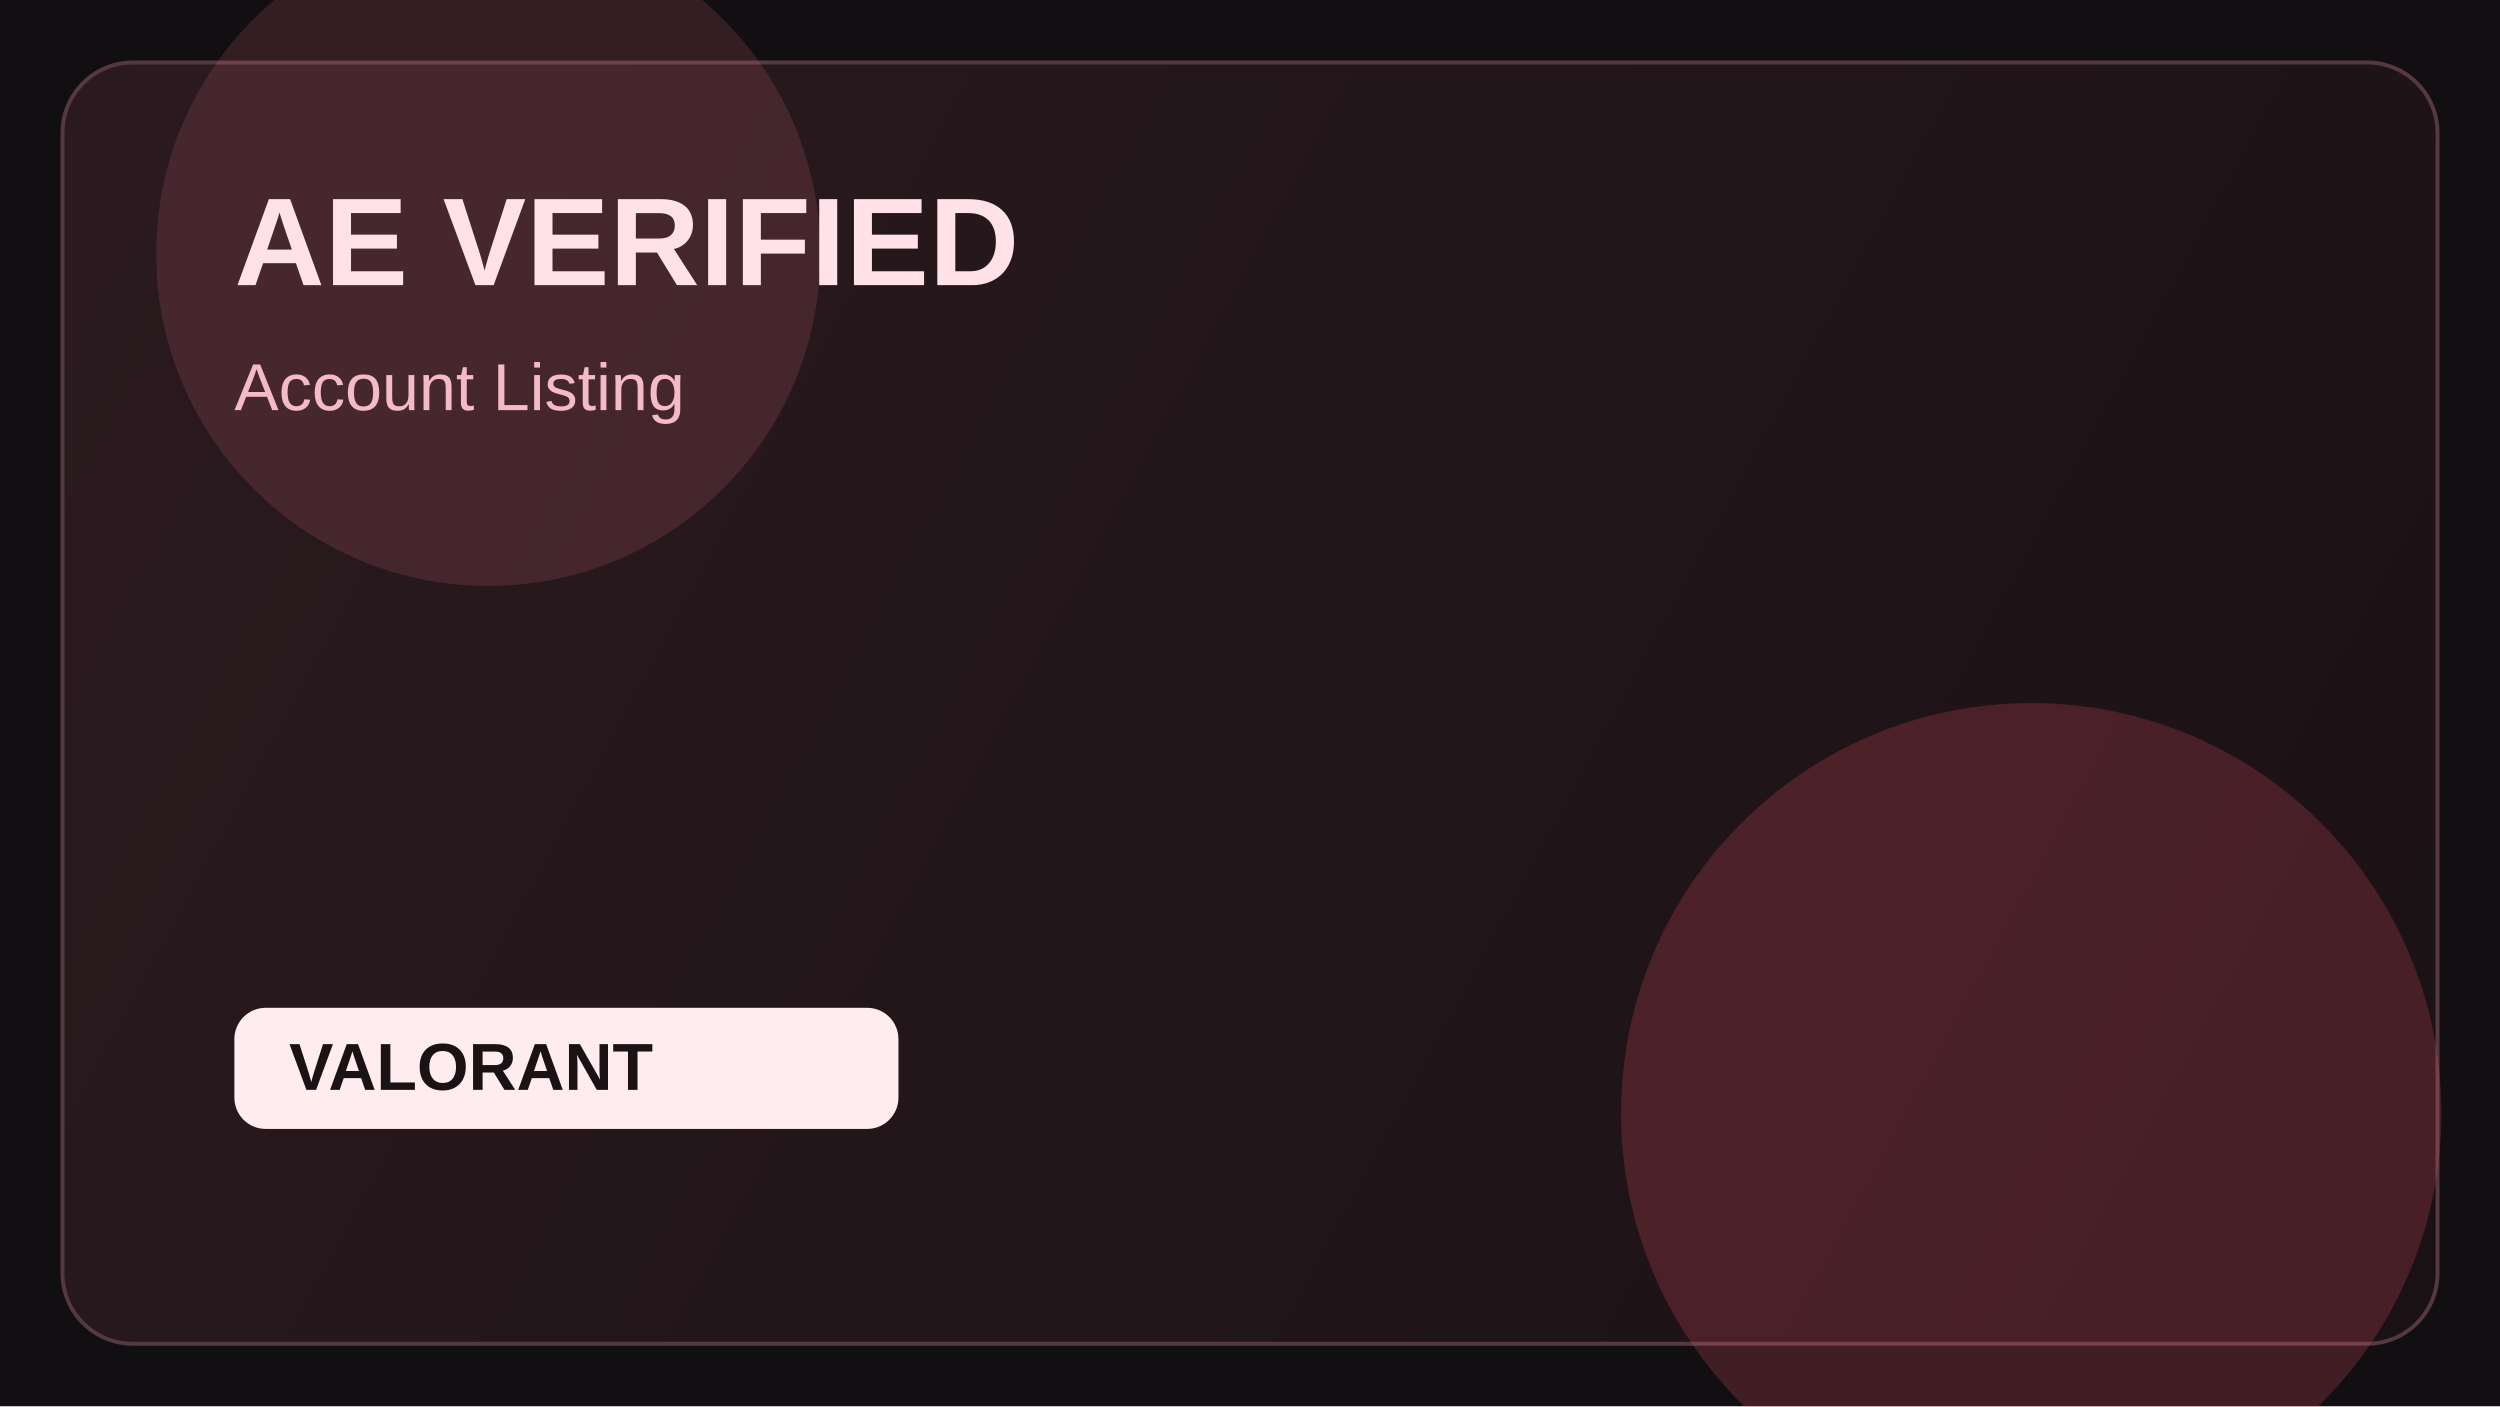
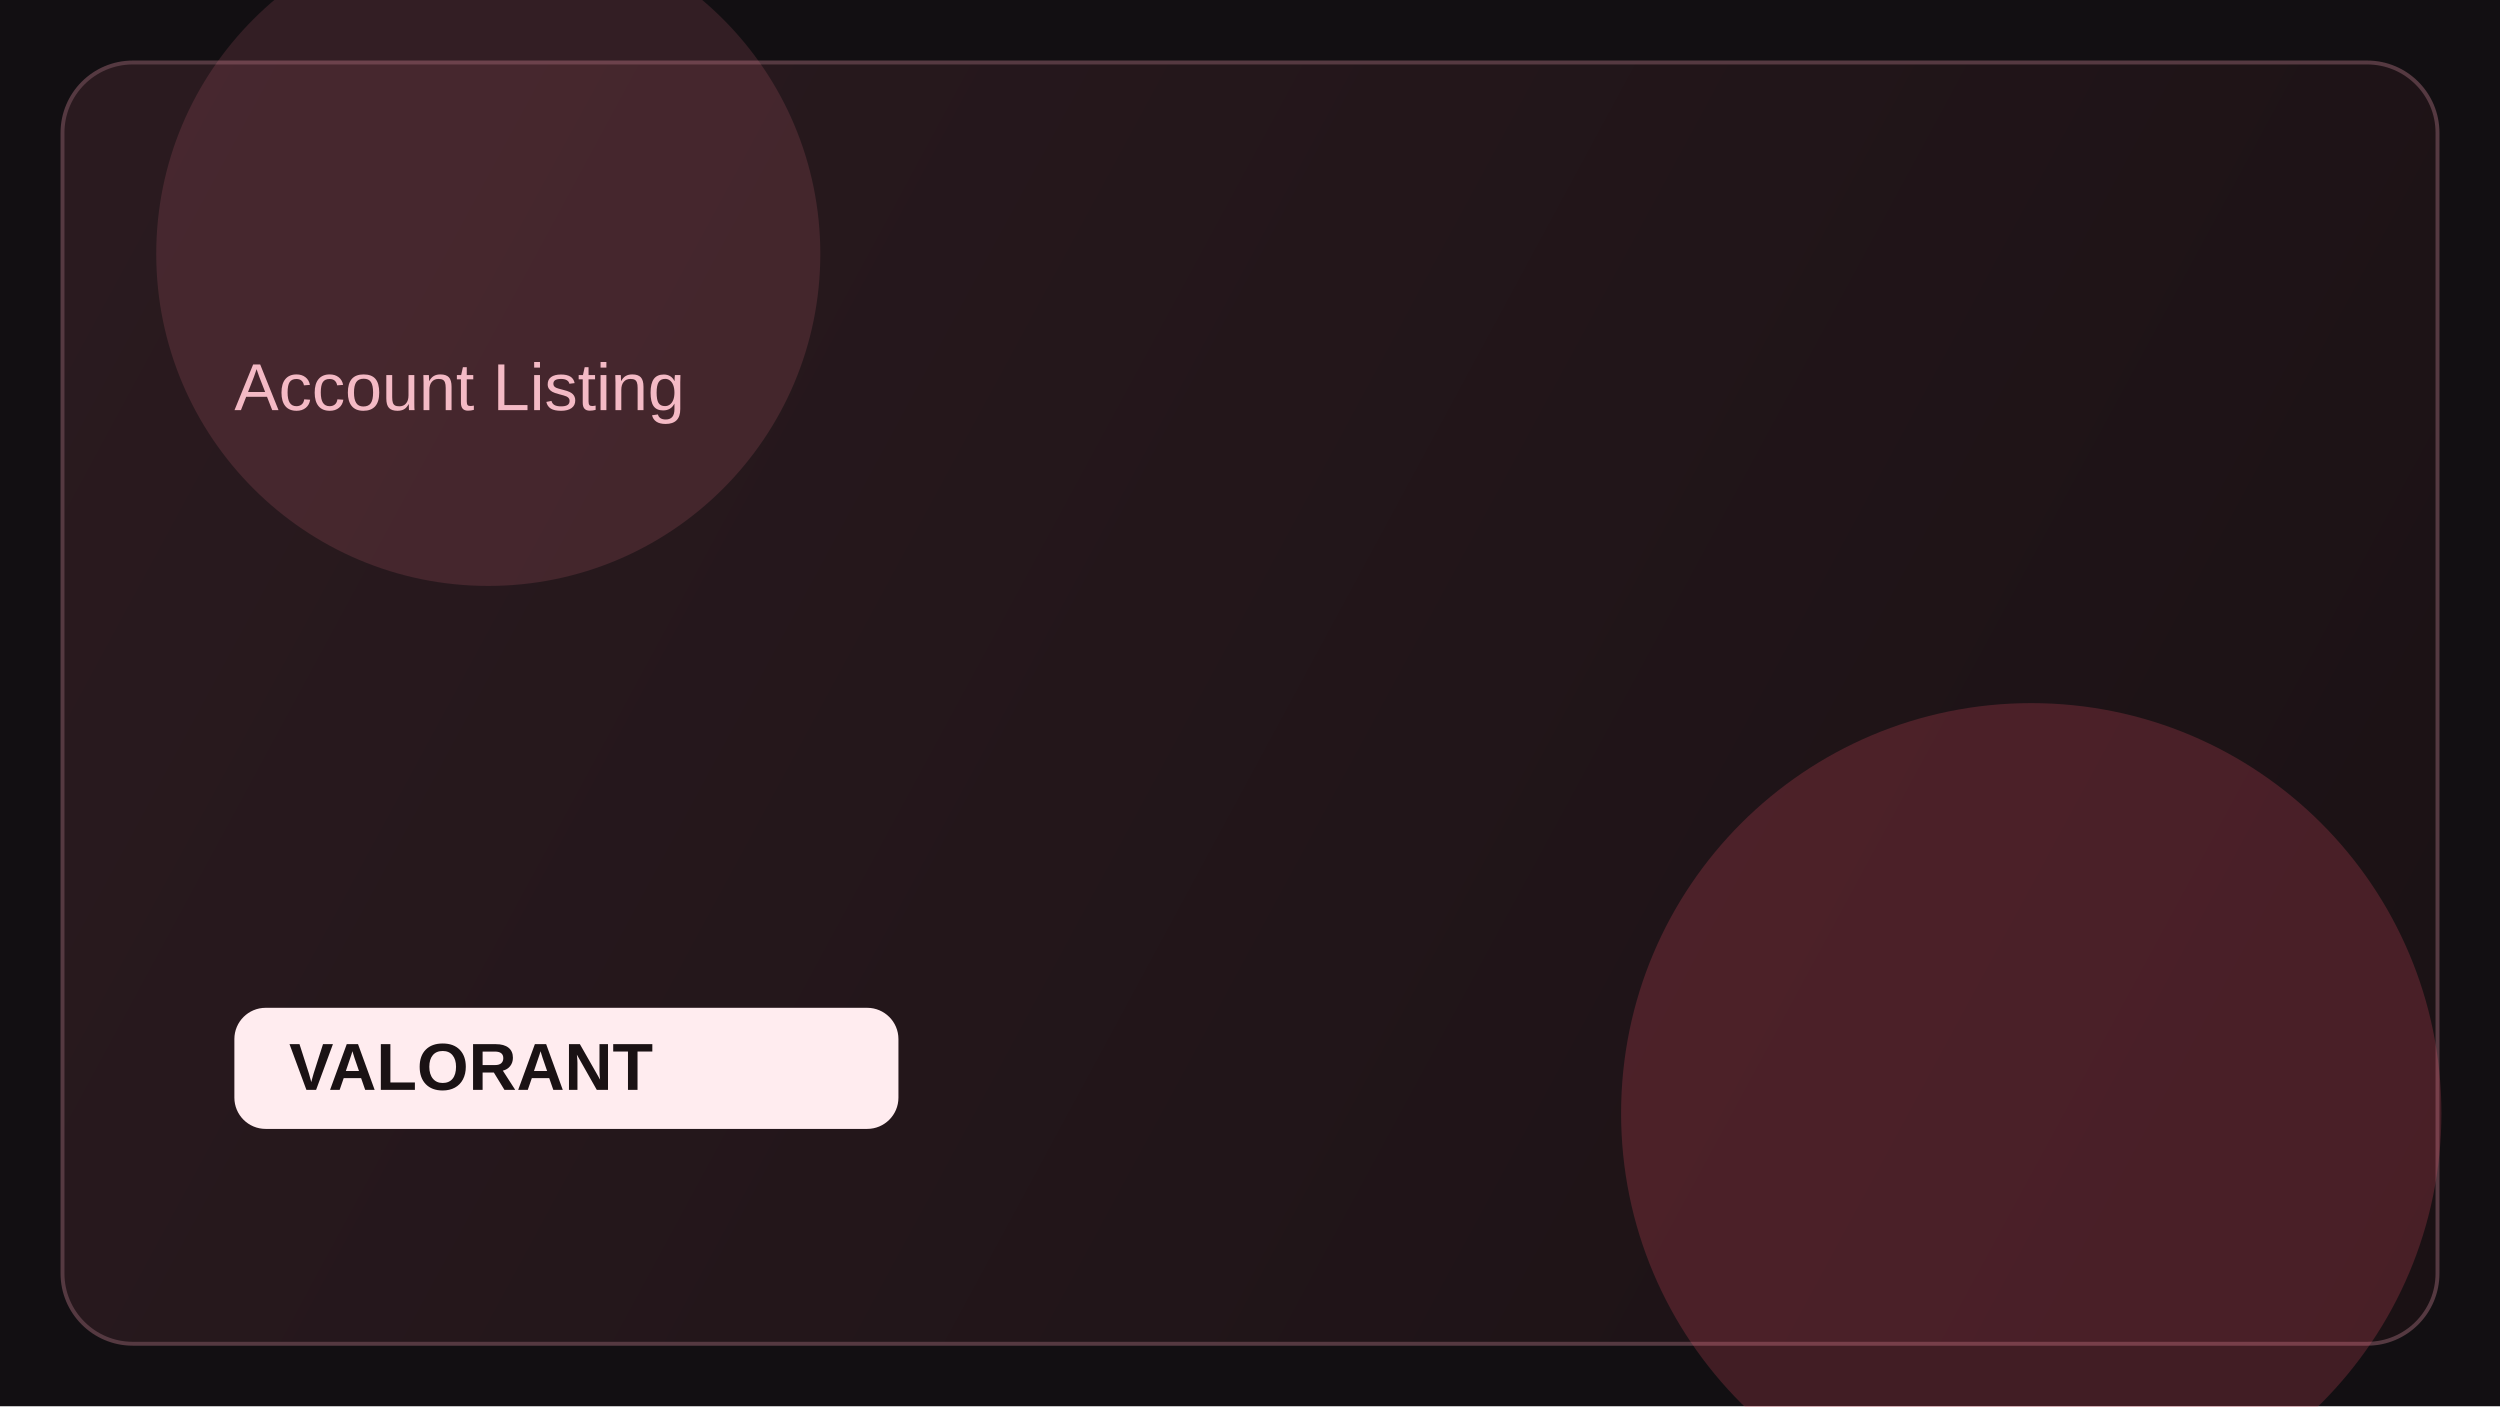
<svg xmlns="http://www.w3.org/2000/svg" width="1280" height="720" viewBox="0 0 1280 720" fill="none">
  <rect width="1280" height="720" fill="#120F12" />
  <rect x="32" y="32" width="1216" height="656" rx="36" fill="url(#a)" stroke="#553941" stroke-width="2" />
  <circle cx="1040" cy="570" r="210" fill="#FF556E" fill-opacity="0.2" />
  <circle cx="250" cy="130" r="170" fill="#FF7D91" fill-opacity="0.14" />
  <rect x="120" y="516" width="340" height="62" rx="16" fill="#FFECEF" />
  <text x="148" y="558" fill="#1A1214" font-size="34" font-family="Segoe UI, Arial, sans-serif" font-weight="700">VALORANT</text>
-   <text x="120" y="146" fill="#FFE2E7" font-size="64" font-family="Segoe UI, Arial, sans-serif" font-weight="700">AE VERIFIED</text>
  <text x="120" y="210" fill="#F4BAC5" font-size="34" font-family="Segoe UI, Arial, sans-serif">Account Listing</text>
  <defs>
    <linearGradient id="a" x1="64" y1="48" x2="1248" y2="688" gradientUnits="userSpaceOnUse">
      <stop stop-color="#2A1A1F" />
      <stop offset="1" stop-color="#1A1114" />
    </linearGradient>
  </defs>
</svg>
